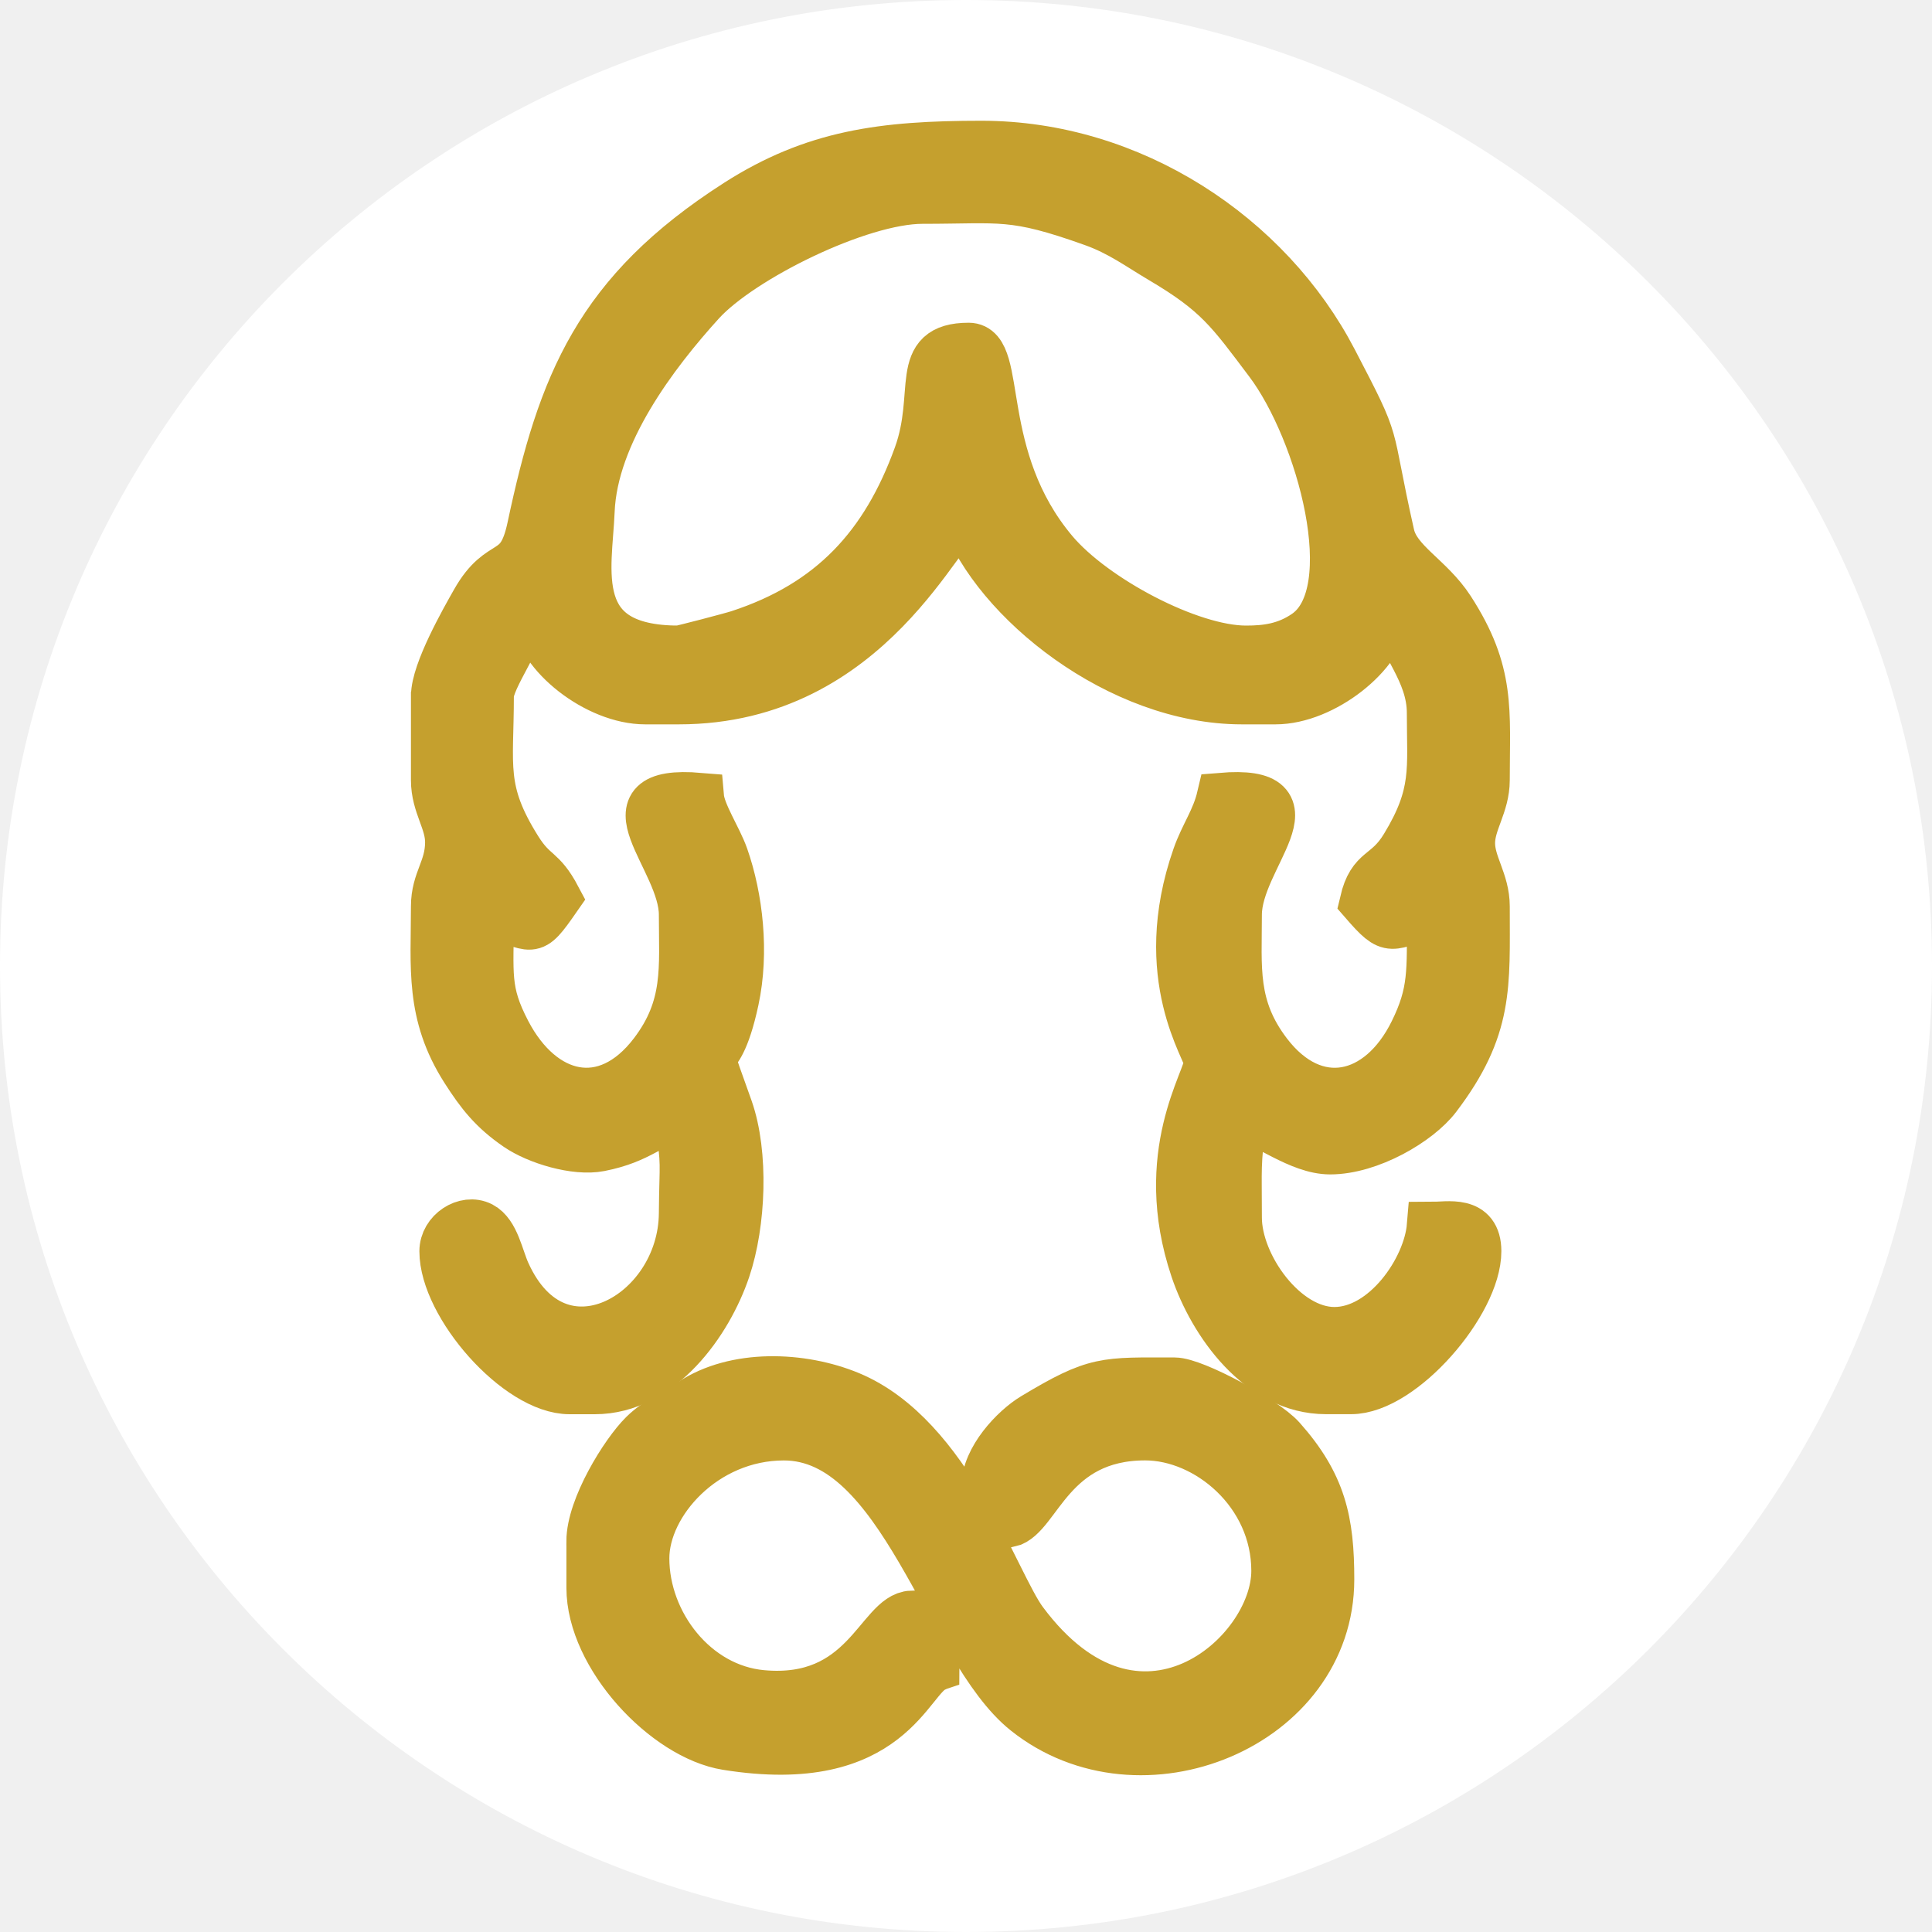
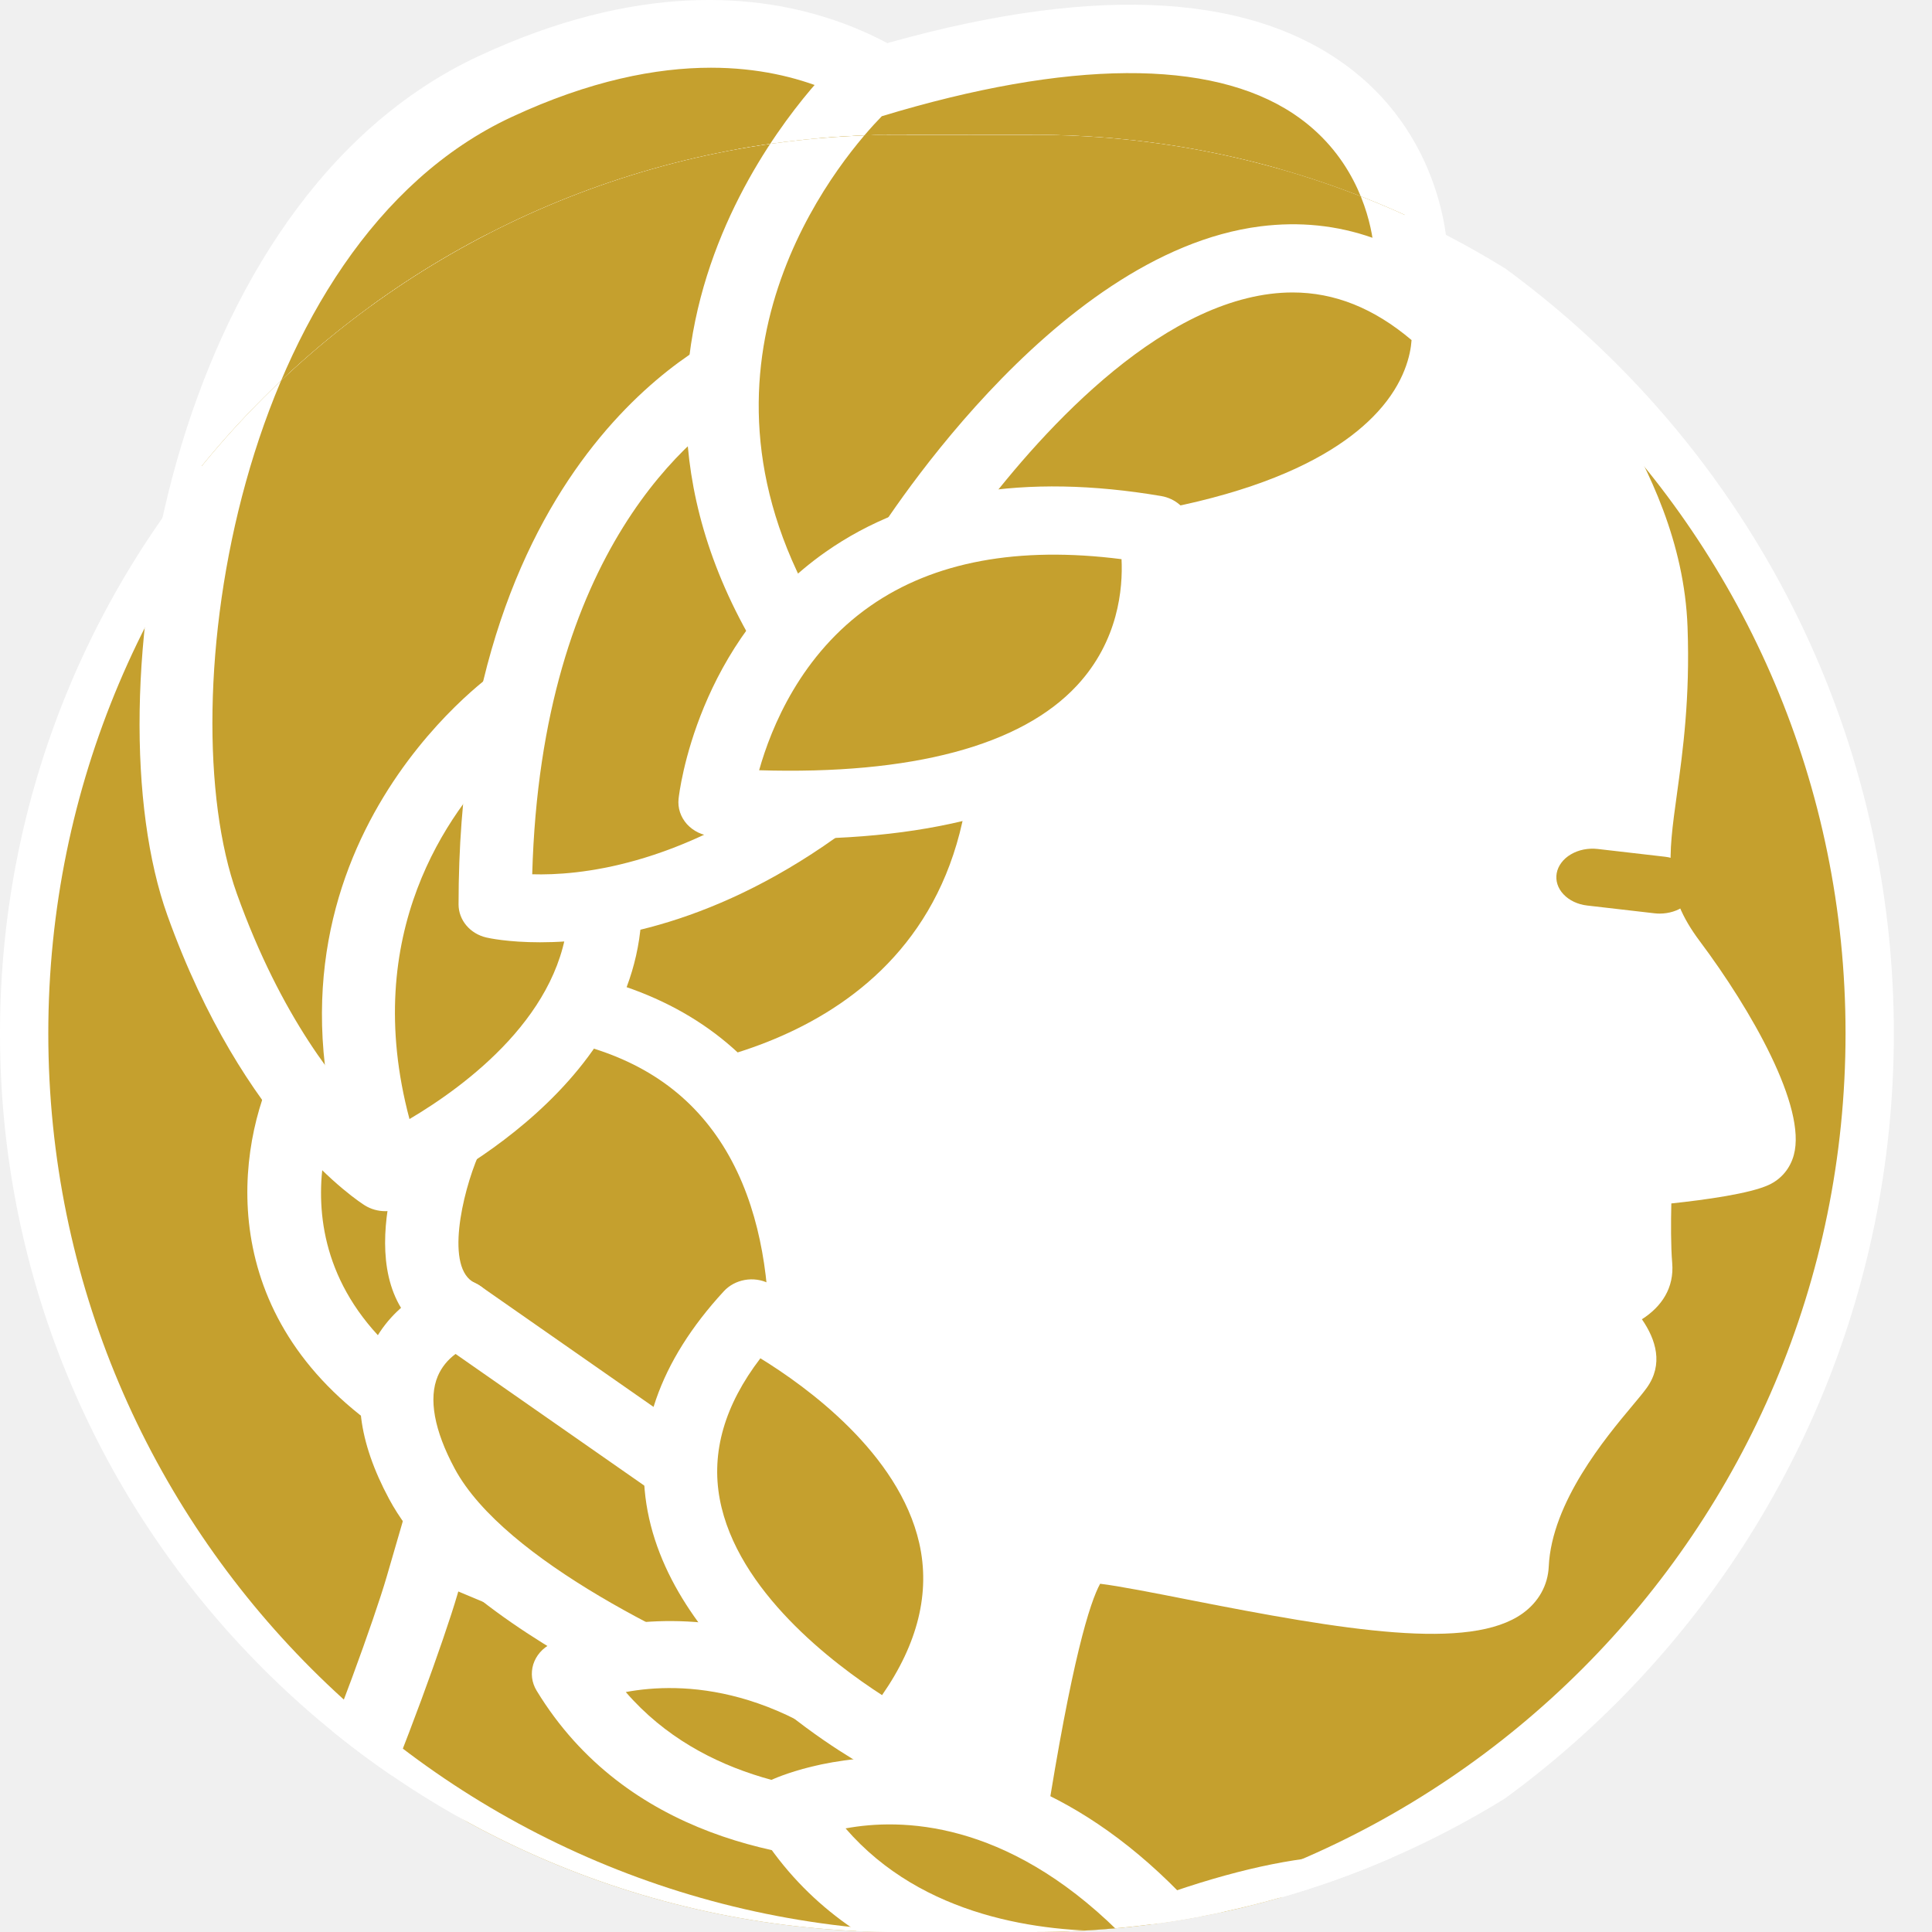
<svg xmlns="http://www.w3.org/2000/svg" width="40" height="40" viewBox="0 0 40 40" fill="none">
-   <path d="M20 40C31.046 40 40 31.046 40 20C40 8.954 31.046 0 20 0C8.954 0 0 8.954 0 20C0 31.046 8.954 40 20 40Z" fill="white" />
-   <path fill-rule="evenodd" clipRule="evenodd" d="M14.054 13.452C11.728 13.452 12.178 11.773 12.226 10.578C12.291 8.979 13.542 7.327 14.518 6.253C15.35 5.342 17.794 4.134 19.099 4.134C20.738 4.134 20.96 4.006 22.631 4.604C23.195 4.806 23.571 5.091 24.042 5.369C25.213 6.061 25.465 6.436 26.265 7.498C27.332 8.912 28.27 12.273 27.033 13.121C26.623 13.402 26.216 13.452 25.797 13.452C24.628 13.452 22.643 12.396 21.822 11.423C20.173 9.468 20.781 7.182 20.056 7.182C18.884 7.182 19.468 8.134 18.998 9.433C18.322 11.299 17.212 12.504 15.296 13.13C15.14 13.181 14.1 13.453 14.053 13.453L14.054 13.452ZM9.008 14.41V16.152C9.008 16.674 9.305 16.999 9.301 17.447C9.296 17.996 9.008 18.223 9.008 18.765C9.008 20.027 8.882 20.99 9.625 22.153C9.945 22.654 10.208 22.985 10.711 23.33C11.12 23.611 11.914 23.853 12.419 23.754C13.269 23.587 13.453 23.259 14.054 23.119C14.204 24.226 14.15 23.992 14.141 25.122C14.124 27.246 11.537 28.69 10.481 26.348C10.338 26.031 10.256 25.533 9.963 25.38C9.638 25.213 9.183 25.506 9.183 25.906C9.183 27.022 10.718 28.78 11.792 28.78H12.315C13.681 28.78 14.668 27.376 15.037 26.28C15.357 25.331 15.416 23.885 15.089 22.954C14.47 21.189 14.822 22.524 15.213 20.707C15.426 19.715 15.297 18.59 14.997 17.733C14.863 17.35 14.518 16.839 14.489 16.5C12.382 16.323 14.141 17.768 14.141 18.938C14.141 20.039 14.249 20.845 13.521 21.801C12.54 23.087 11.216 22.753 10.494 21.37C10.043 20.505 10.139 20.184 10.139 18.938C11.089 19.16 10.95 19.427 11.532 18.59C11.206 17.974 11.063 18.125 10.718 17.575C9.955 16.356 10.139 15.869 10.139 14.41C10.139 14.055 10.801 13.161 10.836 12.755H11.096C11.162 13.547 12.358 14.497 13.358 14.497H14.054C18.04 14.497 19.491 10.793 19.97 10.665C20.611 12.436 23.175 14.497 25.712 14.497H26.408C27.402 14.497 28.606 13.533 28.671 12.755H28.931C28.976 13.297 29.627 13.893 29.627 14.759C29.627 15.928 29.742 16.435 29.082 17.522C28.701 18.15 28.401 17.967 28.235 18.677C28.835 19.368 28.745 19.144 29.627 18.939C29.627 20.116 29.668 20.54 29.264 21.362C28.571 22.771 27.217 23.076 26.246 21.802C25.518 20.846 25.626 20.04 25.626 18.939C25.626 17.748 27.385 16.325 25.278 16.5C25.167 16.973 24.929 17.279 24.77 17.733C23.895 20.232 25.017 21.754 25.017 21.987C25.017 22.347 23.926 23.891 24.731 26.279C25.104 27.386 26.078 28.779 27.453 28.779H27.974C29.028 28.779 30.584 26.975 30.584 25.905C30.584 25.238 29.986 25.383 29.627 25.383C29.552 26.286 28.668 27.56 27.627 27.56C26.595 27.56 25.626 26.202 25.626 25.209C25.626 24.145 25.594 24.152 25.723 23.12C26.204 23.233 26.904 23.815 27.539 23.815C28.357 23.815 29.365 23.225 29.75 22.719C30.844 21.279 30.758 20.416 30.758 18.764C30.758 18.247 30.454 17.892 30.454 17.457C30.454 17.023 30.758 16.668 30.758 16.151C30.758 14.704 30.881 13.927 30.03 12.612C29.6 11.948 28.915 11.643 28.787 11.07C28.268 8.766 28.589 9.354 27.604 7.463C26.262 4.885 23.43 3 20.318 3C18.276 3 16.852 3.188 15.261 4.206C12.38 6.051 11.628 7.953 10.999 10.914C10.765 12.019 10.375 11.499 9.837 12.449C9.618 12.834 9.009 13.905 9.009 14.407L9.008 14.41Z" fill="#C5A02E" stroke="#C5A02E" strokeWidth="0.3" />
-   <path fill-rule="evenodd" clipRule="evenodd" d="M12.227 31.915V32.873C12.227 34.293 13.78 35.945 15.046 36.148C18.453 36.695 18.813 34.726 19.361 34.528C19.361 33.86 19.464 34.126 18.874 33.432C18.21 33.455 17.903 35.274 15.773 35.077C14.386 34.949 13.358 33.611 13.358 32.263C13.358 31.123 14.58 29.737 16.229 29.737C18.688 29.737 19.607 34.132 21.237 35.436C23.611 37.335 27.539 35.725 27.539 32.699C27.539 31.496 27.376 30.734 26.533 29.786C26.184 29.395 24.721 28.605 24.32 28.605C22.862 28.605 22.704 28.55 21.397 29.337C21.001 29.576 20.404 30.202 20.404 30.782L20.894 31.537C21.477 31.398 21.751 29.736 23.71 29.736C24.994 29.736 26.407 30.905 26.407 32.523C26.407 34.273 23.555 36.751 21.188 33.567C20.607 32.787 19.642 29.744 17.594 28.891C16.601 28.478 15.219 28.426 14.31 29.035C13.982 29.255 13.612 29.401 13.316 29.694C12.926 30.079 12.226 31.208 12.226 31.912L12.227 31.915Z" fill="#C5A02E" stroke="#C5A02E" strokeWidth="0.3" />
+   <path d="M12.528 22.96C12.528 22.96 20.872 22.96 20.872 15.198C20.872 7.436 7.977 17.315 12.528 22.96Z" fill="#C5A02E" />
+   <path d="M12.528 23.665C12.41 23.665 12.294 23.64 12.189 23.591C12.084 23.542 11.992 23.471 11.921 23.383C10.203 21.251 10.471 18.285 12.639 15.449C14.383 13.168 17.429 11.099 19.634 11.754C20.545 12.024 21.63 12.841 21.63 15.198C21.63 23.568 12.619 23.665 12.528 23.665ZM18.75 13.042C17.514 13.042 15.446 14.213 13.876 16.267C13.241 17.097 11.368 19.898 12.916 22.238C14.482 22.128 20.113 21.311 20.113 15.198C20.113 14.367 19.951 13.329 19.173 13.098C19.046 13.061 18.904 13.042 18.75 13.042Z" fill="white" />
+   <path d="M33.198 18.794C33.162 18.794 33.125 18.791 33.088 18.786L31.674 18.595C31.475 18.568 31.296 18.468 31.175 18.318C31.055 18.168 31.004 17.98 31.033 17.795C31.047 17.703 31.081 17.615 31.132 17.535C31.183 17.455 31.25 17.386 31.33 17.331C31.41 17.275 31.501 17.235 31.597 17.212C31.694 17.189 31.794 17.185 31.893 17.198L33.307 17.39C33.496 17.416 33.668 17.507 33.788 17.646C33.908 17.785 33.967 17.961 33.953 18.139C33.939 18.316 33.854 18.482 33.714 18.604C33.574 18.725 33.39 18.793 33.198 18.794Z" fill="white" />
+   <path d="M6.46 22.254C6.46 22.254 4.184 26.488 8.735 29.31L12.528 32.132L16.32 30.721C16.32 30.721 18.596 22.254 11.769 20.843C4.942 19.432 6.46 22.254 6.46 22.254Z" fill="#C5A02E" />
+   <path d="M12.528 32.838C12.355 32.838 12.188 32.783 12.054 32.683L8.261 29.861C4.487 27.523 4.837 23.998 5.641 22.222C5.51 21.774 5.489 21.141 5.936 20.609C6.763 19.623 8.669 19.479 11.934 20.154C13.819 20.544 15.251 21.458 16.19 22.871C18.317 26.073 17.109 30.697 17.056 30.892C17.027 31.001 16.971 31.101 16.892 31.185C16.813 31.27 16.713 31.335 16.602 31.376L12.809 32.788C12.718 32.821 12.623 32.838 12.528 32.838ZM7.139 22.568C7.054 22.73 5.241 26.295 9.156 28.723L12.656 31.325L15.662 30.206C15.88 29.143 16.388 25.849 14.897 23.609C14.171 22.519 13.094 21.84 11.605 21.532C7.876 20.761 7.2 21.399 7.134 21.474C6.997 21.634 7.141 21.944 7.143 21.948C7.24 22.141 7.241 22.376 7.139 22.568Z" fill="white" />
+   <path d="M9.494 27.193C9.494 27.193 7.218 27.899 8.735 30.721C10.252 33.544 16.32 35.66 16.32 35.66C16.32 35.66 18.596 33.544 15.562 31.427L9.494 27.193Z" fill="#C5A02E" />
+   <path d="M16.32 36.366C16.231 36.366 16.141 36.351 16.054 36.321C15.795 36.23 9.689 34.072 8.057 31.037C7.415 29.842 7.285 28.798 7.67 27.933C8.131 26.897 9.14 26.559 9.254 26.524C9.37 26.488 9.494 26.478 9.615 26.497C9.736 26.515 9.85 26.56 9.949 26.629L16.017 30.862C17.182 31.675 17.812 32.604 17.89 33.623C18.001 35.077 16.903 36.116 16.857 36.159C16.786 36.225 16.703 36.277 16.611 36.312C16.519 36.348 16.42 36.366 16.32 36.366ZM9.432 28.032C9.269 28.152 9.142 28.309 9.065 28.489C8.868 28.952 8.988 29.614 9.414 30.405C10.44 32.316 14.174 34.074 16.064 34.806C16.234 34.542 16.413 34.151 16.376 33.712C16.326 33.123 15.899 32.544 15.107 31.991L9.432 28.032Z" fill="white" />
+   <path d="M20.113 37.741C20.113 37.741 14.272 38.77 11.769 34.656C11.769 34.656 15.941 32.598 20.113 37.741Z" fill="#C5A02E" />
+   <path d="M18.476 38.566C16.382 38.566 12.964 38.052 11.11 35.003C11.06 34.921 11.028 34.83 11.016 34.736C11.005 34.643 11.013 34.548 11.041 34.457C11.07 34.367 11.117 34.283 11.181 34.209C11.245 34.136 11.325 34.076 11.414 34.032C11.462 34.008 16.21 31.758 20.718 37.316C20.796 37.412 20.847 37.524 20.864 37.643C20.882 37.762 20.867 37.883 20.821 37.995C20.774 38.108 20.698 38.207 20.599 38.283C20.5 38.36 20.381 38.412 20.254 38.434C20.17 38.449 19.473 38.566 18.476 38.566ZM12.956 35.032C14.554 36.88 17.008 37.178 18.596 37.157C16.257 34.855 14.098 34.82 12.956 35.032Z" fill="white" />
+   <path d="M19.355 2.497C19.355 2.497 16.321 -1.031 10.252 1.792C4.184 4.614 2.667 14.492 4.184 18.726C5.701 22.96 7.977 24.371 7.977 24.371L19.355 2.497Z" fill="#C5A02E" />
+   <path d="M7.977 25.076C7.827 25.076 7.681 25.035 7.556 24.958C7.455 24.895 5.046 23.362 3.465 18.949C1.87 14.497 3.455 4.165 9.914 1.16C16.453 -1.883 19.913 2.017 19.948 2.057C20.037 2.161 20.093 2.286 20.109 2.418C20.125 2.551 20.1 2.685 20.038 2.804L8.66 24.678C8.598 24.797 8.501 24.898 8.38 24.969C8.259 25.039 8.12 25.076 7.977 25.076ZM14.72 1.402C13.588 1.402 12.213 1.668 10.592 2.423C4.922 5.06 3.492 14.561 4.904 18.503C5.821 21.061 7.004 22.513 7.731 23.224L18.439 2.637C17.893 2.186 16.662 1.402 14.72 1.402Z" fill="white" />
+   <path d="M10.693 14.492C10.693 14.492 5.742 17.873 8.017 24.223C8.017 24.223 12.528 22.254 12.528 18.726L10.693 14.492Z" fill="#C5A02E" />
+   <path d="M8.018 24.929C7.859 24.929 7.704 24.882 7.574 24.796C7.445 24.709 7.349 24.587 7.299 24.447C4.876 17.686 10.19 13.96 10.244 13.924C10.337 13.86 10.445 13.818 10.558 13.799C10.672 13.779 10.789 13.785 10.9 13.814C11.011 13.843 11.114 13.896 11.2 13.968C11.286 14.04 11.353 14.129 11.396 14.229L13.232 18.462C13.268 18.546 13.287 18.635 13.287 18.726C13.287 22.657 8.542 24.774 8.34 24.862C8.239 24.906 8.129 24.929 8.018 24.929ZM10.399 15.701C9.29 16.806 7.451 19.32 8.478 23.169C9.638 22.484 11.685 20.978 11.767 18.857L10.399 15.701Z" fill="white" />
+   <path d="M15.562 27.193C15.562 27.193 22.871 30.8 18.458 36.052C18.458 36.052 11.011 32.132 15.562 27.193Z" fill="#C5A02E" />
+   <path d="M18.458 36.758C18.327 36.758 18.198 36.727 18.085 36.666C17.919 36.579 14.013 34.49 13.409 31.285C13.114 29.721 13.644 28.19 14.986 26.734C15.098 26.612 15.252 26.53 15.421 26.5C15.59 26.47 15.765 26.495 15.918 26.57C16.075 26.648 19.797 28.516 20.515 31.648C20.885 33.266 20.394 34.894 19.056 36.487C18.985 36.572 18.894 36.64 18.791 36.687C18.687 36.734 18.573 36.758 18.458 36.758ZM15.743 28.122C15.003 29.089 14.72 30.067 14.902 31.038C15.258 32.941 17.26 34.449 18.262 35.096C19.005 34.027 19.264 32.97 19.032 31.948C18.609 30.086 16.692 28.705 15.743 28.122Z" fill="white" />
+   <path d="M15.562 7.436C15.562 7.436 10.252 9.553 10.252 18.726C10.252 18.726 13.286 19.432 17.079 16.609L19.354 10.259L15.562 7.436Z" fill="#C5A02E" />
+   <path d="M11.18 19.509C10.515 19.509 10.115 19.421 10.069 19.41C9.905 19.372 9.759 19.284 9.655 19.16C9.551 19.036 9.494 18.883 9.494 18.726C9.494 9.197 15.028 6.881 15.264 6.788C15.39 6.737 15.528 6.72 15.665 6.737C15.801 6.754 15.929 6.805 16.036 6.885L19.829 9.708C19.95 9.798 20.039 9.92 20.082 10.059C20.126 10.197 20.123 10.345 20.074 10.482L17.799 16.832C17.753 16.961 17.668 17.075 17.553 17.16C14.865 19.16 12.501 19.509 11.18 19.509ZM11.019 18.101C11.98 18.129 13.995 17.937 16.432 16.185L18.468 10.502L15.482 8.28C14.363 8.936 11.205 11.373 11.019 18.101Z" fill="white" />
+   <path d="M17.837 1.792C17.837 1.792 12.528 6.731 16.32 13.081L29.215 5.32C29.215 5.32 29.215 -1.736 17.837 1.792Z" fill="#C5A02E" />
+   <path d="M16.32 13.787C16.185 13.787 16.052 13.753 15.936 13.689C15.819 13.626 15.723 13.534 15.657 13.424C11.634 6.686 17.244 1.346 17.301 1.293C17.384 1.215 17.486 1.157 17.597 1.122C22.105 -0.276 25.497 -0.244 27.677 1.218C29.948 2.74 29.974 5.215 29.974 5.32C29.974 5.437 29.942 5.553 29.881 5.657C29.821 5.76 29.733 5.848 29.627 5.912L16.732 13.673C16.61 13.748 16.466 13.787 16.32 13.787ZM18.257 2.406C17.544 3.134 14.099 7.036 16.614 12.064L28.421 4.957C28.329 4.36 27.992 3.16 26.774 2.352C25.062 1.216 22.119 1.235 18.257 2.406Z" fill="white" />
+   <path d="M29.974 6.731C29.974 6.731 30.831 11.694 18.645 11.682C18.645 11.682 24.664 1.792 29.974 6.731Z" fill="#C5A02E" />
+   <path d="M18.688 12.388C18.402 12.391 18.132 12.266 17.989 12.037C17.922 11.931 17.887 11.81 17.886 11.686C17.886 11.563 17.919 11.442 17.985 11.335C18.136 11.086 21.742 5.237 26.096 4.686C27.711 4.483 29.188 5.003 30.51 6.232C30.622 6.337 30.697 6.472 30.722 6.619C30.733 6.677 30.953 8.053 29.675 9.446C27.885 11.398 24.188 12.388 18.688 12.388ZM26.761 6.054C26.61 6.054 26.457 6.065 26.303 6.084C23.699 6.412 21.228 9.332 20.041 10.955C25.332 10.778 27.575 9.563 28.521 8.53C29.085 7.916 29.204 7.335 29.225 7.041C28.443 6.38 27.631 6.054 26.761 6.054Z" fill="white" />
+   <path d="M23.906 10.964C23.906 10.964 25.423 17.315 14.803 16.609C14.803 16.609 15.562 9.553 23.906 10.964Z" fill="#C5A02E" />
+   <path d="M16.381 17.369C15.86 17.369 15.316 17.351 14.749 17.313C14.648 17.306 14.55 17.281 14.459 17.238C14.369 17.195 14.289 17.136 14.223 17.064C14.158 16.991 14.109 16.908 14.079 16.818C14.049 16.727 14.039 16.633 14.049 16.539C14.063 16.407 14.426 13.296 17.098 11.424C18.875 10.179 21.212 9.79 24.041 10.27C24.188 10.295 24.324 10.359 24.432 10.456C24.539 10.552 24.614 10.676 24.646 10.811C24.669 10.909 25.197 13.226 23.448 15.113C22.058 16.613 19.684 17.369 16.381 17.369ZM15.717 15.947C18.87 16.043 21.14 15.442 22.299 14.191C23.158 13.265 23.25 12.178 23.22 11.577C21.081 11.304 19.334 11.629 18.022 12.543C16.584 13.545 15.968 15.055 15.717 15.947Z" fill="white" />
+   <path d="M9.199 23.66C9.199 23.66 7.977 26.487 9.494 27.193L9.199 23.66Z" fill="#C5A02E" />
+   <path d="M9.493 27.899C9.376 27.899 9.26 27.873 9.155 27.824C7.073 26.856 8.344 23.749 8.495 23.398C8.533 23.311 8.587 23.233 8.657 23.167C8.727 23.101 8.81 23.048 8.901 23.012C8.993 22.975 9.091 22.956 9.191 22.955C9.29 22.954 9.389 22.971 9.481 23.006C9.668 23.076 9.817 23.212 9.896 23.383C9.975 23.555 9.978 23.749 9.904 23.923C9.57 24.7 9.207 26.271 9.833 26.562C9.986 26.633 10.109 26.75 10.181 26.894C10.254 27.038 10.272 27.201 10.233 27.356C10.193 27.511 10.099 27.648 9.965 27.747C9.83 27.846 9.664 27.899 9.493 27.899Z" fill="white" />
+   <g clip-path="url(#clip0_4125_810)">
+     <circle cx="19.605" cy="21.395" r="19.105" fill="#C5A02E" stroke="white" />
+     <path d="M20.894 37.727C21.233 35.562 21.794 32.275 22.459 32.085C23.207 31.871 31.222 34.278 31.307 32.406C31.393 30.533 33.119 28.822 33.464 28.34C33.809 27.859 32.659 27.003 32.659 27.003C32.659 27.003 33.924 26.896 33.865 26.201C33.806 25.505 33.865 24.275 33.865 24.275C33.865 24.275 35.822 24.115 36.282 23.901C36.742 23.687 36.052 21.868 34.57 19.889C33.088 17.91 34.315 16.745 34.181 13.01C34.124 11.418 33.473 10.075 32.83 8.969C31.945 7.447 30.57 6.228 28.957 5.369C24.793 3.15 12.66 -0.565 7.896 6.039C3.261 12.464 4.942 19.432 7.88 22.594C10.901 25.847 9.942 28.688 8.735 32.838C8.484 33.703 9.85 31.441 9.222 32.838" fill="white" />
+     <path d="M20.895 38.432C20.786 38.432 20.678 38.411 20.579 38.368C20.48 38.326 20.392 38.265 20.321 38.188C20.249 38.112 20.197 38.022 20.166 37.925C20.136 37.827 20.128 37.725 20.143 37.625C20.927 32.625 21.443 31.637 22.237 31.41C22.634 31.296 23.191 31.397 24.89 31.733C26.256 32.002 29.836 32.707 30.552 32.315C30.661 30.55 31.965 28.994 32.595 28.241C32.643 28.184 32.686 28.133 32.724 28.087C32.622 27.939 32.393 27.709 32.185 27.554C32.067 27.466 31.98 27.347 31.935 27.213C31.89 27.079 31.889 26.935 31.932 26.8C31.976 26.665 32.062 26.546 32.179 26.457C32.296 26.368 32.439 26.313 32.59 26.3C32.768 26.284 32.992 26.223 33.102 26.166C33.051 25.429 33.105 24.293 33.107 24.244C33.115 24.073 33.19 23.91 33.317 23.787C33.444 23.664 33.615 23.587 33.798 23.572C34.434 23.52 35.193 23.429 35.632 23.346C35.503 22.825 34.989 21.685 33.947 20.292C32.858 18.838 33.017 17.691 33.217 16.238C33.337 15.371 33.471 14.389 33.423 13.033C33.371 11.568 32.757 10.326 32.163 9.304C31.383 7.964 30.145 6.815 28.58 5.981C24.775 3.953 12.954 0.295 8.526 6.432C3.859 12.902 6.005 19.496 8.454 22.133C11.642 25.567 10.733 28.684 9.581 32.632L9.467 33.023C9.208 33.911 8.332 36.345 7.697 37.759C7.619 37.931 7.471 38.068 7.285 38.139C7.099 38.21 6.89 38.21 6.705 38.138C6.613 38.102 6.529 38.05 6.459 37.984C6.389 37.919 6.333 37.841 6.295 37.755C6.258 37.669 6.238 37.577 6.239 37.485C6.239 37.392 6.259 37.3 6.297 37.215C6.91 35.85 7.754 33.507 8.003 32.654L8.117 32.262C9.271 28.308 9.968 25.922 7.306 23.056C3.868 19.355 2.686 11.995 7.267 5.646C12.198 -1.19 24.486 2.173 29.334 4.757C31.144 5.721 32.583 7.062 33.497 8.633C34.135 9.732 34.876 11.219 34.939 12.987C34.992 14.456 34.842 15.544 34.722 16.418C34.532 17.79 34.437 18.479 35.192 19.486C36.259 20.911 37.409 22.926 37.139 23.913C37.063 24.193 36.878 24.413 36.621 24.532C36.233 24.712 35.316 24.84 34.603 24.916C34.594 25.306 34.592 25.803 34.621 26.146C34.665 26.664 34.403 27.052 33.994 27.314C34.285 27.735 34.444 28.246 34.095 28.733C34.031 28.822 33.926 28.95 33.792 29.109C33.252 29.755 32.126 31.098 32.065 32.436C32.047 32.821 31.856 33.164 31.527 33.402C30.434 34.189 27.846 33.759 24.575 33.114C23.932 32.987 23.159 32.835 22.777 32.79C22.567 33.173 22.191 34.345 21.644 37.829C21.618 37.996 21.528 38.15 21.39 38.26C21.252 38.371 21.077 38.432 20.895 38.432Z" fill="white" />
+     <path d="M12.528 22.96C12.528 22.96 20.872 22.96 20.872 15.198C20.872 7.436 7.977 17.315 12.528 22.96Z" fill="#C5A02E" />
+     <path d="M12.528 23.665C12.41 23.665 12.294 23.64 12.189 23.591C12.083 23.542 11.992 23.471 11.921 23.383C10.203 21.251 10.471 18.285 12.639 15.449C14.383 13.168 17.429 11.099 19.634 11.754C20.544 12.024 21.63 12.841 21.63 15.198C21.63 23.568 12.619 23.665 12.528 23.665ZM18.75 13.042C17.514 13.042 15.446 14.213 13.875 16.267C13.241 17.097 11.368 19.898 12.916 22.238C14.481 22.128 20.113 21.311 20.113 15.198C20.113 14.367 19.95 13.329 19.172 13.098C19.046 13.061 18.904 13.042 18.75 13.042Z" fill="white" />
+     <path d="M34.365 18.915C34.33 18.915 34.293 18.913 34.256 18.909L32.862 18.748C32.666 18.726 32.489 18.642 32.371 18.516C32.252 18.391 32.202 18.233 32.23 18.078C32.244 18.001 32.277 17.927 32.328 17.86C32.378 17.793 32.444 17.735 32.523 17.689C32.602 17.642 32.691 17.608 32.787 17.589C32.882 17.57 32.981 17.566 33.078 17.577L34.473 17.738C34.659 17.76 34.829 17.837 34.947 17.953C35.065 18.07 35.123 18.217 35.109 18.366C35.096 18.515 35.011 18.654 34.873 18.756C34.736 18.858 34.554 18.914 34.365 18.915Z" fill="#C5A02E" />
+     <path d="M6.46 22.254C6.46 22.254 4.184 26.488 8.735 29.31L12.528 32.133L16.32 30.721C16.32 30.721 18.596 22.254 11.769 20.843C4.942 19.432 6.46 22.254 6.46 22.254Z" fill="#C5A02E" />
+     <path d="M12.528 32.838C12.356 32.838 12.188 32.784 12.054 32.683L8.261 29.861C4.487 27.523 4.838 23.998 5.641 22.222C5.51 21.774 5.489 21.141 5.936 20.609C6.763 19.623 8.67 19.479 11.934 20.154C13.819 20.544 15.251 21.458 16.19 22.871C18.318 26.073 17.109 30.697 17.056 30.892C17.027 31.001 16.971 31.101 16.892 31.185C16.813 31.27 16.713 31.335 16.602 31.376L12.809 32.788C12.718 32.822 12.623 32.838 12.528 32.838ZM7.139 22.568C7.054 22.73 5.241 26.295 9.156 28.723L12.656 31.325L15.663 30.206C15.88 29.143 16.389 25.85 14.897 23.609C14.171 22.519 13.095 21.84 11.605 21.532C7.876 20.761 7.2 21.399 7.134 21.475C6.997 21.634 7.141 21.945 7.143 21.948C7.24 22.141 7.241 22.376 7.139 22.568Z" fill="white" />
+     <path d="M9.494 27.193C9.494 27.193 7.218 27.899 8.735 30.721C10.252 33.544 16.32 35.661 16.32 35.661C16.32 35.661 18.596 33.544 15.562 31.427L9.494 27.193Z" fill="#C5A02E" />
+     <path d="M16.32 36.366C16.231 36.366 16.141 36.351 16.054 36.321C15.795 36.23 9.689 34.072 8.057 31.037C7.415 29.843 7.285 28.798 7.67 27.933C8.132 26.898 9.141 26.559 9.254 26.524C9.37 26.488 9.494 26.478 9.615 26.497C9.736 26.515 9.851 26.56 9.949 26.629L16.017 30.863C17.182 31.675 17.812 32.604 17.89 33.623C18.001 35.077 16.904 36.116 16.857 36.159C16.787 36.225 16.703 36.277 16.611 36.312C16.519 36.348 16.42 36.366 16.32 36.366ZM9.432 28.032C9.269 28.152 9.142 28.309 9.065 28.489C8.868 28.952 8.989 29.615 9.414 30.406C10.441 32.316 14.174 34.075 16.064 34.806C16.234 34.542 16.413 34.152 16.376 33.712C16.326 33.123 15.899 32.544 15.107 31.991L9.432 28.032Z" fill="white" />
+     <path d="M20.113 37.741C20.113 37.741 14.272 38.77 11.769 34.656C11.769 34.656 15.941 32.598 20.113 37.741Z" fill="#C5A02E" />
+     <path d="M18.476 38.566C16.382 38.566 12.964 38.052 11.11 35.003C11.06 34.921 11.028 34.83 11.016 34.737C11.005 34.643 11.013 34.548 11.041 34.458C11.07 34.367 11.117 34.283 11.181 34.21C11.245 34.136 11.325 34.076 11.414 34.032C11.462 34.009 16.21 31.759 20.718 37.316C20.796 37.412 20.847 37.525 20.864 37.644C20.882 37.762 20.867 37.884 20.821 37.996C20.774 38.108 20.698 38.207 20.599 38.284C20.5 38.36 20.381 38.412 20.254 38.434C20.17 38.449 19.473 38.566 18.476 38.566ZM12.956 35.032C14.554 36.88 17.008 37.178 18.596 37.157C16.257 34.855 14.098 34.82 12.956 35.032Z" fill="white" />
+     <path d="M24.664 40.564C24.664 40.564 18.824 41.592 16.321 37.478C16.321 37.478 20.492 35.421 24.664 40.564Z" fill="#C5A02E" />
+     <path d="M23.026 41.389C20.933 41.389 17.515 40.874 15.66 37.825C15.611 37.743 15.579 37.653 15.567 37.559C15.555 37.465 15.564 37.37 15.592 37.28C15.621 37.189 15.668 37.105 15.732 37.032C15.796 36.959 15.875 36.898 15.965 36.854C16.013 36.831 20.761 34.581 25.269 40.139C25.347 40.234 25.397 40.347 25.415 40.466C25.433 40.585 25.418 40.706 25.371 40.818C25.325 40.93 25.249 41.029 25.149 41.106C25.05 41.183 24.932 41.235 24.805 41.257C24.721 41.272 24.024 41.389 23.026 41.389ZM17.507 37.855C19.105 39.702 21.568 40.006 23.146 39.979C20.808 37.678 18.648 37.643 17.507 37.855Z" fill="white" />
+     <path d="M27.113 41.002C28.913 40.389 30.729 42.066 30.729 42.066C30.729 42.066 31.772 37.366 24.574 39.818C24.574 39.818 25.314 41.615 27.113 41.002Z" fill="#C5A02E" />
+     <path d="M30.73 42.772C30.529 42.772 30.337 42.698 30.195 42.567C30.181 42.555 28.697 41.214 27.374 41.665C25.541 42.29 24.271 41.053 23.866 40.07C23.83 39.983 23.813 39.89 23.816 39.796C23.819 39.703 23.842 39.611 23.884 39.526C23.925 39.44 23.985 39.364 24.059 39.3C24.132 39.237 24.219 39.187 24.313 39.155C27.212 38.168 29.294 38.159 30.502 39.129C31.89 40.243 31.491 42.129 31.473 42.209C31.437 42.368 31.344 42.511 31.209 42.613C31.073 42.716 30.904 42.772 30.73 42.772ZM27.94 40.161C28.649 40.161 29.31 40.374 29.852 40.633C29.774 40.471 29.662 40.318 29.506 40.194C28.868 39.688 27.554 39.691 25.754 40.194C26.007 40.389 26.366 40.505 26.852 40.34C27.201 40.221 27.569 40.161 27.94 40.161Z" fill="white" />
+     <path d="M19.355 1.67C19.355 1.67 16.321 -1.858 10.252 0.965C4.184 3.787 2.667 13.666 4.184 17.899C5.701 22.133 7.977 23.544 7.977 23.544L19.355 1.67Z" fill="#C5A02E" />
+     <path d="M7.977 25.076C7.827 25.076 7.681 25.035 7.556 24.958C7.455 24.895 5.046 23.362 3.465 18.95C1.87 14.497 3.455 4.165 9.913 1.161C16.453 -1.883 19.912 2.017 19.947 2.057C20.037 2.161 20.093 2.286 20.109 2.418C20.125 2.551 20.1 2.685 20.038 2.805L8.66 24.678C8.598 24.798 8.501 24.898 8.38 24.969C8.259 25.039 8.12 25.076 7.977 25.076ZM14.72 1.402C13.587 1.402 12.213 1.668 10.592 2.423C4.922 5.06 3.492 14.561 4.904 18.503C5.821 21.062 7.004 22.513 7.731 23.224L18.439 2.637C17.893 2.186 16.662 1.402 14.72 1.402Z" fill="white" />
+     <path d="M10.692 14.492C10.692 14.492 5.742 17.873 8.017 24.223C8.017 24.223 12.528 22.254 12.528 18.726L10.692 14.492Z" fill="#C5A02E" />
+     <path d="M8.018 24.929C7.859 24.929 7.703 24.883 7.574 24.796C7.445 24.709 7.349 24.587 7.298 24.447C4.875 17.687 10.19 13.961 10.243 13.924C10.337 13.86 10.444 13.818 10.558 13.799C10.672 13.78 10.789 13.785 10.9 13.814C11.011 13.843 11.114 13.896 11.2 13.968C11.286 14.04 11.353 14.129 11.396 14.229L13.232 18.462C13.268 18.546 13.287 18.636 13.287 18.726C13.287 22.657 8.542 24.774 8.34 24.862C8.239 24.906 8.129 24.929 8.018 24.929ZM10.398 15.701C9.29 16.806 7.451 19.32 8.478 23.169C9.637 22.484 11.685 20.979 11.767 18.857L10.398 15.701Z" fill="white" />
+     <path d="M15.562 27.193C15.562 27.193 22.871 30.8 18.458 36.053C18.458 36.053 11.011 32.133 15.562 27.193Z" fill="#C5A02E" />
+     <path d="M18.457 36.758C18.327 36.758 18.198 36.727 18.085 36.666C17.919 36.579 14.013 34.49 13.408 31.285C13.114 29.721 13.644 28.19 14.986 26.734C15.098 26.612 15.252 26.53 15.421 26.5C15.59 26.47 15.765 26.495 15.917 26.57C16.075 26.648 19.797 28.516 20.514 31.648C20.885 33.266 20.393 34.894 19.056 36.487C18.985 36.572 18.894 36.64 18.79 36.687C18.687 36.734 18.573 36.758 18.457 36.758ZM15.743 28.122C15.003 29.089 14.72 30.067 14.902 31.038C15.258 32.941 17.26 34.449 18.262 35.096C19.005 34.027 19.264 32.97 19.032 31.948C18.608 30.086 16.692 28.705 15.743 28.122Z" fill="white" />
+     <path d="M15.562 7.437C15.562 7.437 10.252 9.553 10.252 18.726C10.252 18.726 13.286 19.432 17.079 16.609L19.354 10.259L15.562 7.437Z" fill="#C5A02E" />
+     <path d="M11.18 19.509C10.515 19.509 10.115 19.421 10.069 19.41C9.905 19.372 9.759 19.284 9.655 19.16C9.551 19.036 9.494 18.883 9.494 18.726C9.494 9.197 15.028 6.881 15.264 6.788C15.39 6.737 15.528 6.72 15.665 6.737C15.801 6.754 15.929 6.805 16.036 6.885L19.829 9.708C19.95 9.798 20.039 9.92 20.082 10.059C20.126 10.197 20.123 10.345 20.074 10.482L17.799 16.832C17.753 16.961 17.668 17.075 17.553 17.16C14.865 19.16 12.501 19.509 11.18 19.509ZM11.019 18.101C11.98 18.129 13.995 17.937 16.432 16.186L18.468 10.502L15.482 8.28C14.363 8.936 11.205 11.374 11.019 18.101Z" fill="white" />
+     <path d="M17.838 1.792C17.838 1.792 12.528 6.731 16.321 13.081L29.215 5.32C29.215 5.32 29.215 -1.736 17.838 1.792Z" fill="#C5A02E" />
+     <path d="M16.32 13.787C16.185 13.787 16.052 13.753 15.936 13.69C15.819 13.626 15.723 13.534 15.657 13.424C11.634 6.686 17.244 1.346 17.301 1.293C17.384 1.215 17.486 1.157 17.597 1.122C22.105 -0.276 25.497 -0.243 27.677 1.218C29.948 2.74 29.974 5.215 29.974 5.32C29.974 5.437 29.942 5.553 29.881 5.657C29.821 5.76 29.733 5.848 29.627 5.912L16.732 13.674C16.61 13.748 16.466 13.787 16.32 13.787ZM18.257 2.406C17.544 3.135 14.099 7.036 16.614 12.064L28.421 4.957C28.329 4.36 27.992 3.16 26.774 2.352C25.062 1.216 22.119 1.235 18.257 2.406Z" fill="white" />
+     <path d="M29.974 6.731C29.974 6.731 30.831 11.694 18.645 11.682C18.645 11.682 24.664 1.792 29.974 6.731Z" fill="#C5A02E" />
+     <path d="M18.689 12.388C18.403 12.391 18.132 12.266 17.989 12.037C17.923 11.931 17.887 11.81 17.887 11.687C17.886 11.563 17.92 11.442 17.985 11.335C18.136 11.086 21.742 5.237 26.097 4.686C27.711 4.483 29.189 5.003 30.51 6.232C30.623 6.337 30.697 6.473 30.723 6.619C30.733 6.677 30.953 8.053 29.675 9.446C27.886 11.398 24.189 12.388 18.689 12.388ZM26.761 6.055C26.61 6.055 26.458 6.065 26.304 6.084C23.699 6.412 21.228 9.332 20.041 10.955C25.332 10.778 27.575 9.563 28.521 8.53C29.085 7.916 29.205 7.335 29.225 7.041C28.444 6.38 27.632 6.055 26.761 6.055Z" fill="white" />
+     <path d="M23.906 10.964C23.906 10.964 25.423 17.315 14.803 16.609C14.803 16.609 15.562 9.553 23.906 10.964Z" fill="#C5A02E" />
+     <path d="M16.381 17.369C15.86 17.369 15.316 17.351 14.749 17.313C14.648 17.306 14.55 17.281 14.459 17.238C14.369 17.195 14.289 17.136 14.223 17.064C14.158 16.991 14.109 16.908 14.079 16.818C14.049 16.728 14.039 16.633 14.049 16.539C14.063 16.407 14.426 13.296 17.098 11.424C18.875 10.179 21.212 9.79 24.041 10.27C24.188 10.295 24.324 10.36 24.432 10.456C24.539 10.552 24.614 10.676 24.646 10.811C24.669 10.909 25.197 13.226 23.448 15.113C22.058 16.613 19.684 17.369 16.381 17.369ZM15.717 15.947C18.87 16.043 21.14 15.442 22.299 14.191C23.158 13.265 23.25 12.179 23.22 11.577C21.081 11.304 19.334 11.629 18.022 12.544C16.584 13.545 15.968 15.055 15.717 15.947Z" fill="white" />
+     <path d="M9.199 23.661C9.199 23.661 7.977 26.488 9.494 27.193L9.199 23.661Z" fill="#C5A02E" />
+     <path d="M9.493 27.899C9.376 27.899 9.26 27.873 9.155 27.825C7.073 26.856 8.344 23.749 8.495 23.398C8.533 23.312 8.587 23.233 8.657 23.167C8.727 23.101 8.81 23.048 8.901 23.012C8.993 22.976 9.091 22.956 9.191 22.955C9.29 22.954 9.389 22.972 9.481 23.006C9.668 23.076 9.817 23.212 9.896 23.384C9.975 23.555 9.978 23.75 9.904 23.923C9.57 24.7 9.207 26.271 9.833 26.562C9.986 26.633 10.109 26.75 10.181 26.894C10.254 27.038 10.272 27.201 10.233 27.356C10.193 27.511 10.099 27.648 9.965 27.747C9.83 27.846 9.664 27.899 9.493 27.899Z" fill="white" />
+   </g>
+   <defs>
+     <clipPath id="clip0_4125_810">
+       <rect y="2.791" width="40" height="37.209" rx="18.605" fill="white" />
+     </clipPath>
+   </defs>
</svg>
